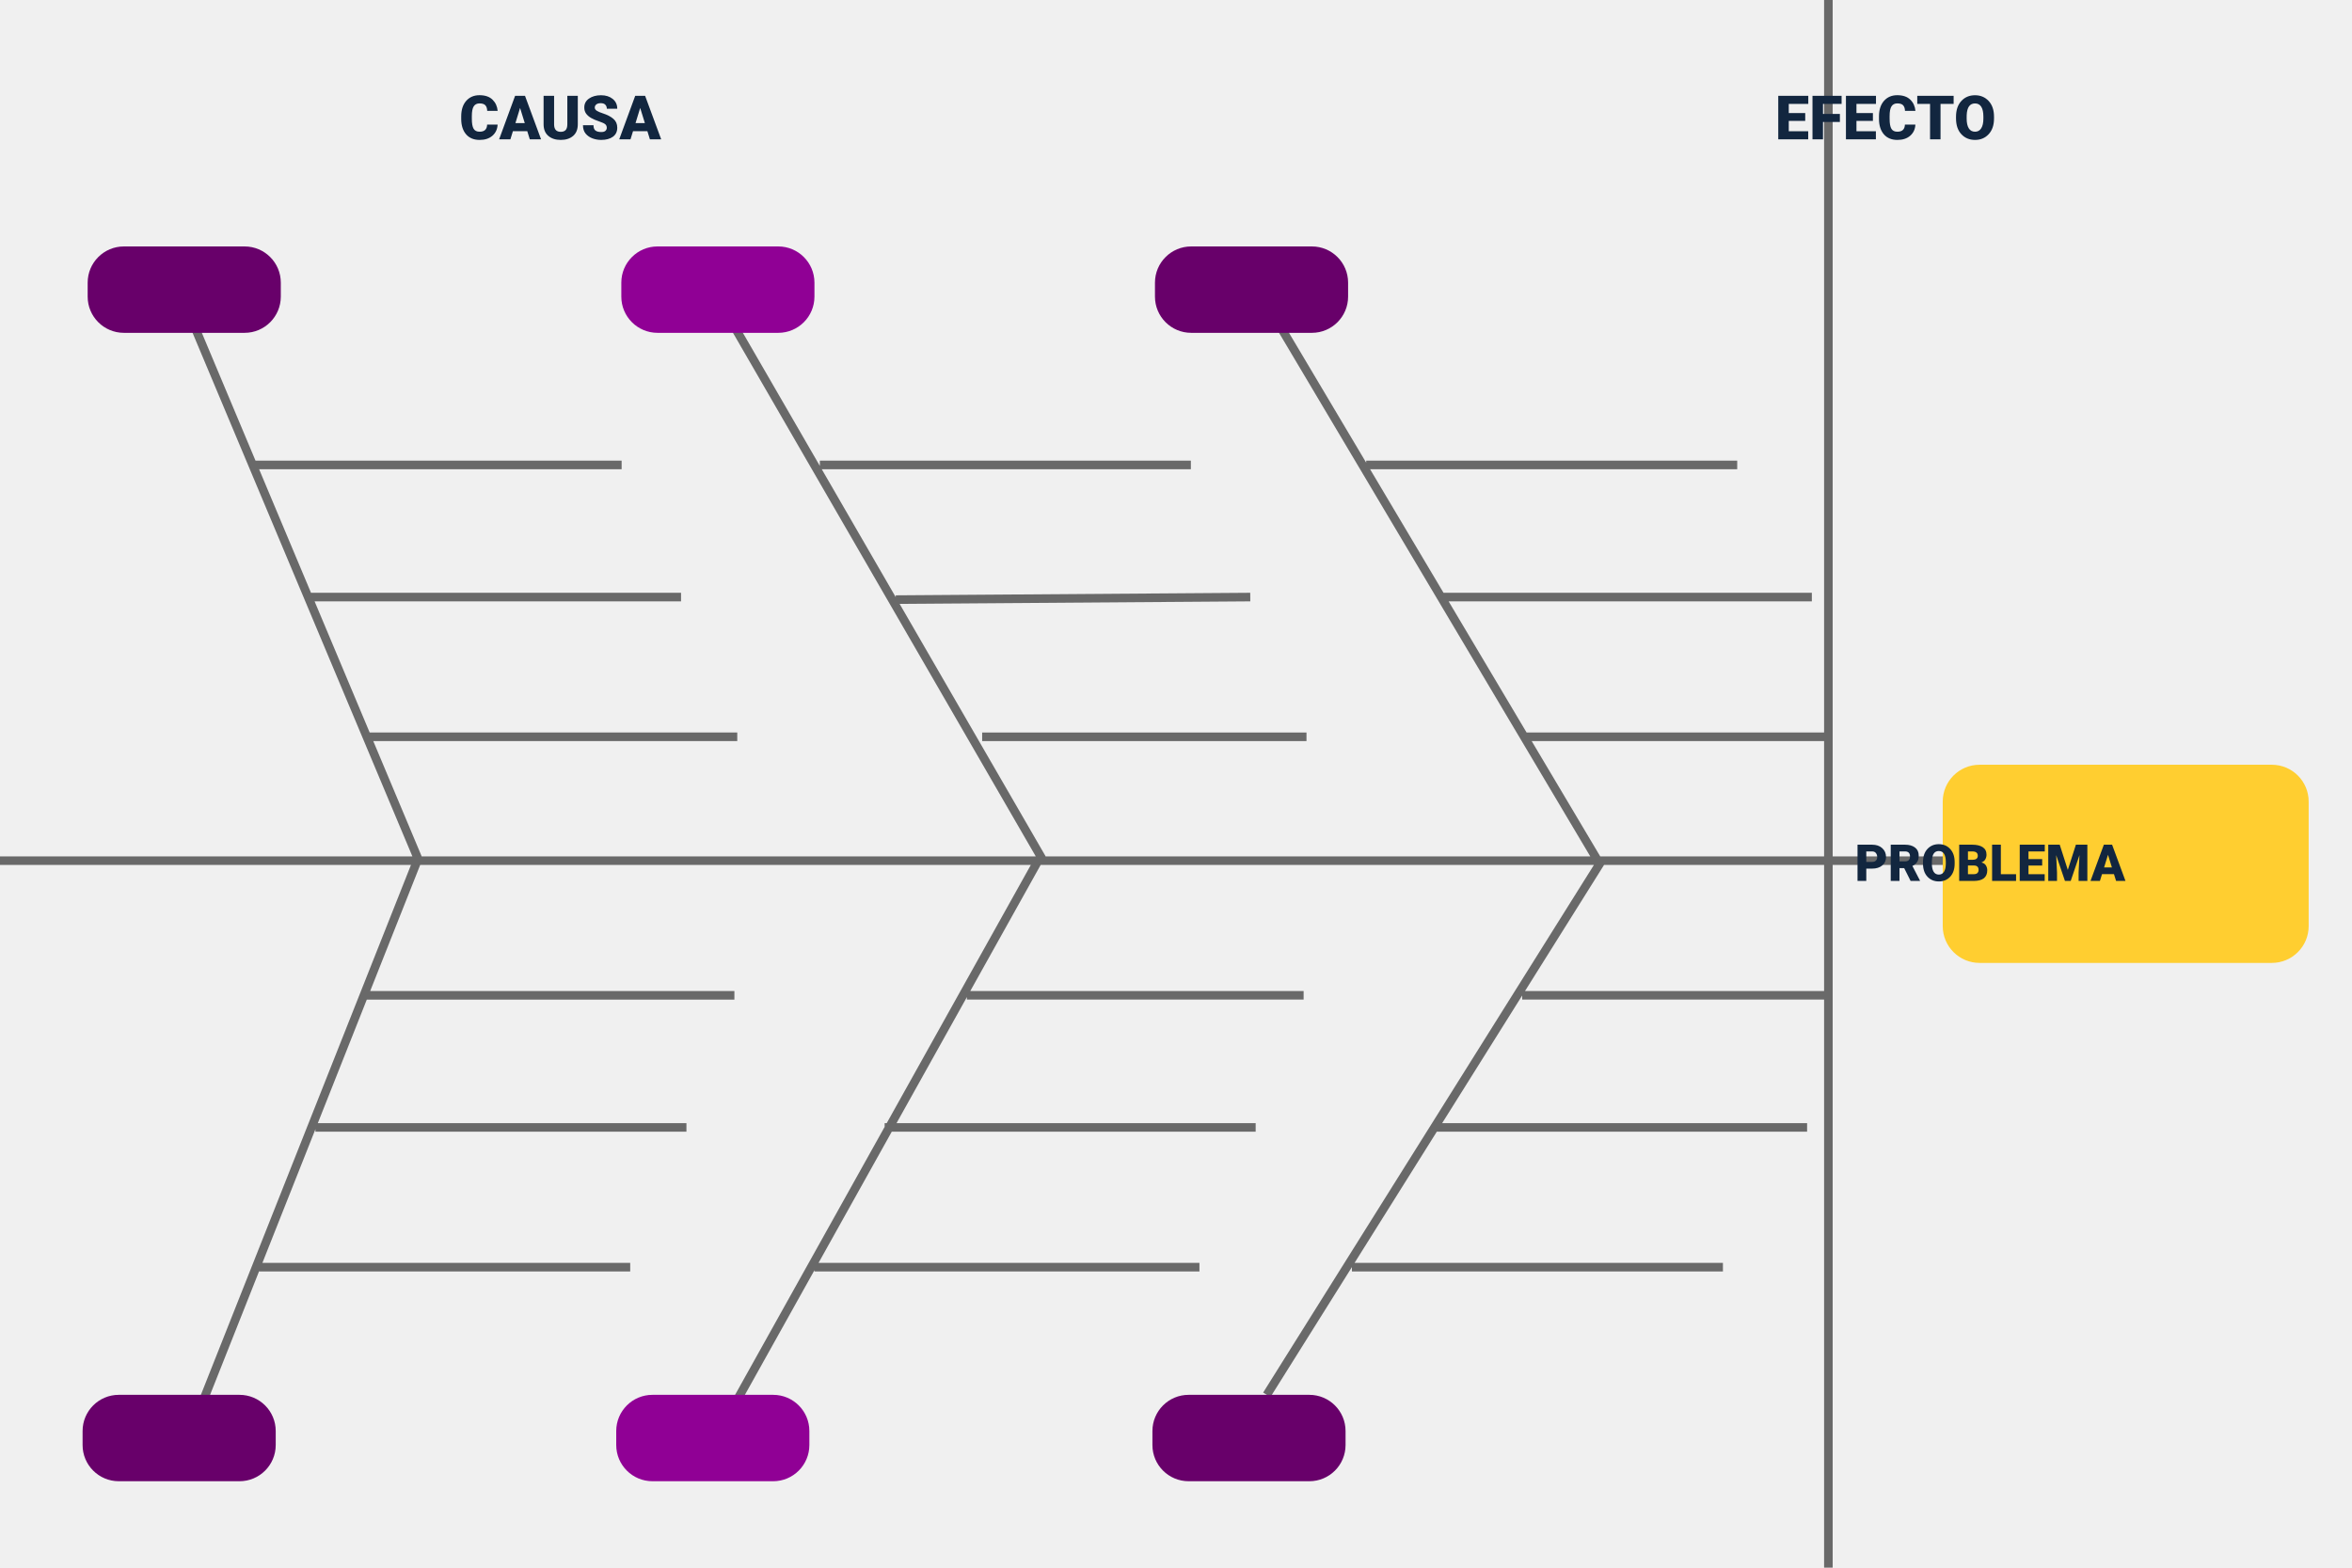
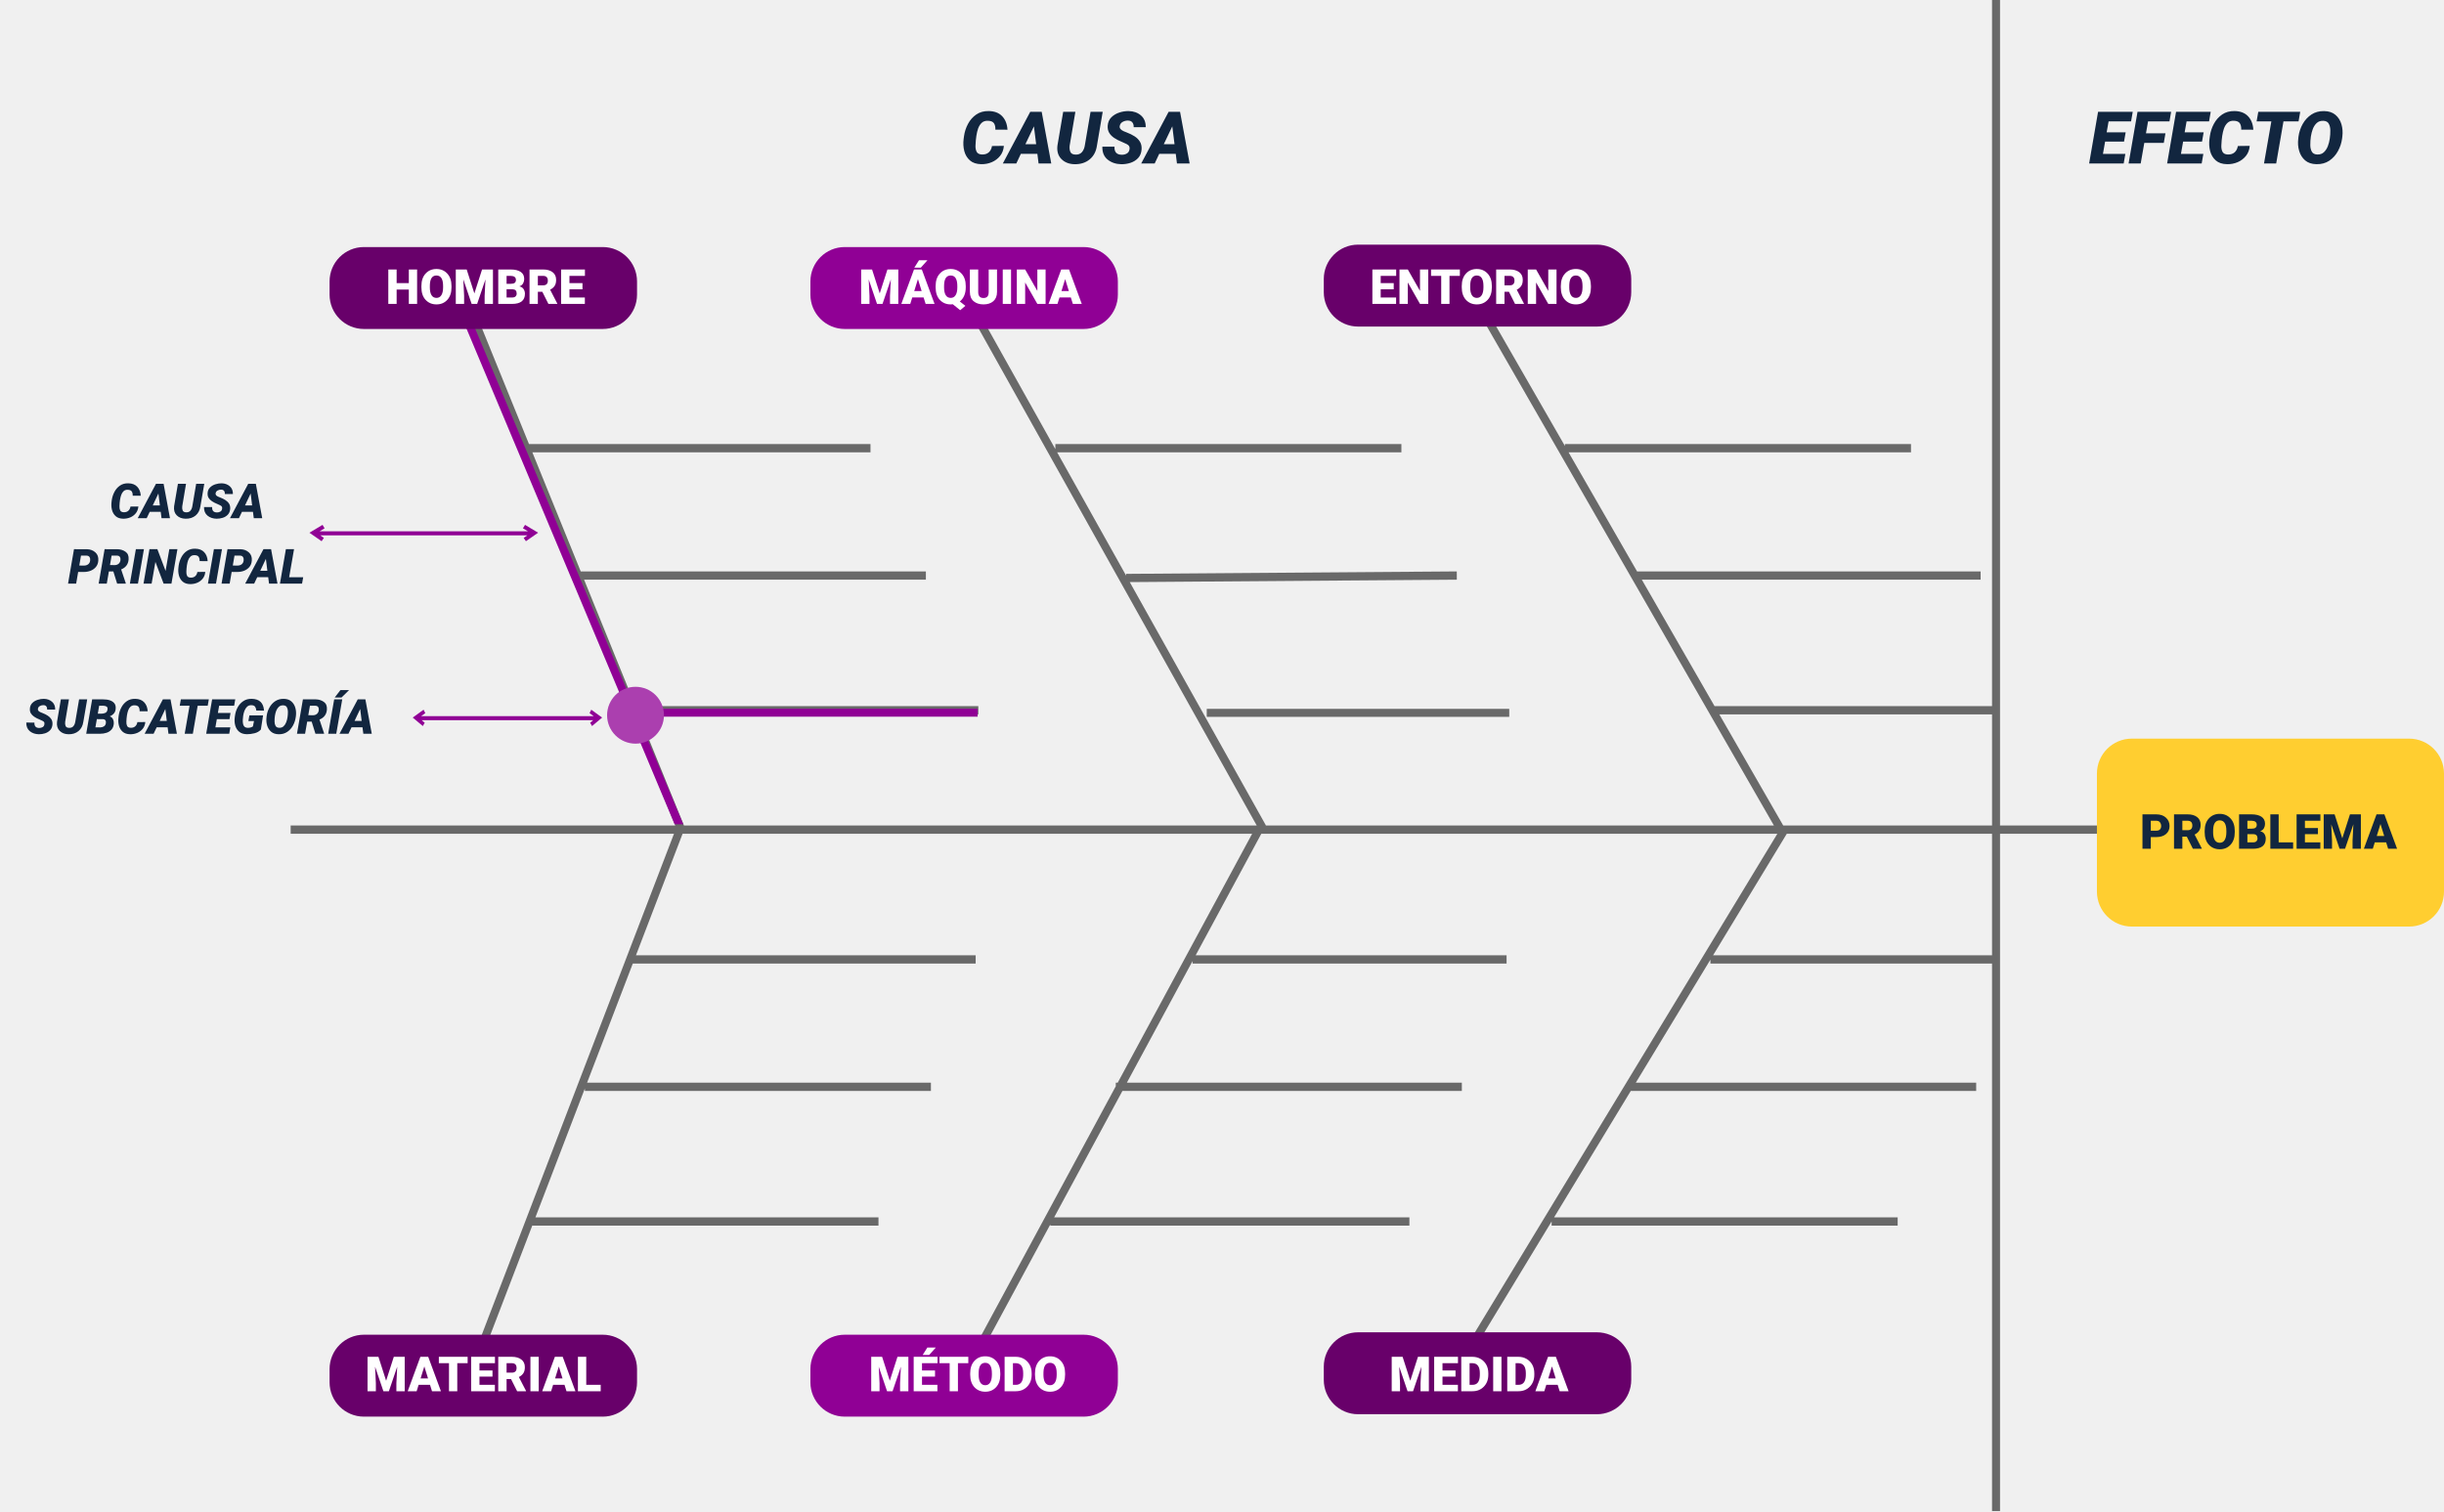
- <svg xmlns="http://www.w3.org/2000/svg" width="922.718" height="615.11" viewBox="0 0 922.718 615.11">
+ <svg xmlns="http://www.w3.org/2000/svg" width="1009" height="624" viewBox="0 0 1009 624">
  <defs>
    <clipPath id="clip-path">
-       <rect id="Rectángulo_339320" data-name="Rectángulo 339320" width="905.718" height="615.11" fill="none" />
+       <rect id="Rectángulo_339327" data-name="Rectángulo 339327" width="889" height="603.758" fill="none" />
+     </clipPath>
+     <clipPath id="clip-path-2">
+       <rect id="Rectángulo_339325" data-name="Rectángulo 339325" width="904" height="613.944" fill="none" />
    </clipPath>
  </defs>
-   <g id="Grupo_973502" data-name="Grupo 973502" transform="translate(-235.282 -4362.333)">
-     <g id="Grupo_973003" data-name="Grupo 973003" transform="translate(235.282 4362.333)">
-       <g id="Grupo_973002" data-name="Grupo 973002" clip-path="url(#clip-path)">
-         <path id="Trazado_697448" data-name="Trazado 697448" d="M780.1,339.4v-3.365H718.979V0h-3.365v287.43H598.9l-30.589-51.467h142.5V232.6h-144.5L537.5,184.121H681.531v-3.365H535.978v.8L503.4,126.748l-2.891,1.719L623.875,336.031H410.137l.043-.077-57.244-99,137.57-.987-.024-3.365-139.074,1,.006.721-29.022-50.194h144.8v-3.365H321.636v2.059l-33.561-58.045-2.912,1.685L406.31,335.982l-.027.048H165.428l-18.99-45.237h142.8v-3.365H145.025l-21.606-51.467h143.76V232.6H122.006l-20.351-48.476h142.22v-3.365H100.242L76.82,124.963l-3.1,1.3,88.062,209.766H0V339.4H161.223L74.7,557.665l3.128,1.239,23.858-60.187v.187H247.24v-3.365H102.946l20.8-52.466v1H269.3v-3.365H124.682L143.9,392.232H288.114v-3.365H145.231L164.843,339.4H404.406L347.87,440.709h-.811v1.454l-64.9,116.3,2.94,1.64,34.419-61.682v.483H470.554v-3.365H321.126l28.72-51.466H492.612v-3.365H351.723l27.612-49.481v1H511.428v-3.365H380.653L408.26,339.4H625.313L495.548,546.424l2.85,1.788L530.37,497.2v1.7H675.924v-3.365H531.413l32.258-51.466H708.948v-3.365H565.781l31.384-50.072v1.595H715.614V615.111h3.365V339.4Zm-179.2-48.6H715.614v45.237H627.789Zm114.712,98.073H598.275L629,339.852l.286-.456h86.331Z" transform="translate(0 0)" fill="#696969" />
-         <rect id="Rectángulo_339319" data-name="Rectángulo 339319" width="127.234" height="3.365" transform="translate(385.316 287.429)" fill="#696969" />
-         <path id="Trazado_697449" data-name="Trazado 697449" d="M465.56,120.118H418.206A14.206,14.206,0,0,1,404,105.911v-5.483a14.206,14.206,0,0,1,14.207-14.206H465.56a14.206,14.206,0,0,1,14.207,14.206v5.483a14.206,14.206,0,0,1-14.207,14.207" transform="translate(49.108 10.481)" fill="#68006a" />
-         <path id="Trazado_697450" data-name="Trazado 697450" d="M278.893,120.118H231.539a14.206,14.206,0,0,1-14.207-14.207v-5.483a14.206,14.206,0,0,1,14.207-14.206h47.354A14.206,14.206,0,0,1,293.1,100.428v5.483a14.206,14.206,0,0,1-14.207,14.207" transform="translate(26.418 10.481)" fill="#900095" />
-         <path id="Trazado_697451" data-name="Trazado 697451" d="M92.227,120.118H44.873a14.206,14.206,0,0,1-14.207-14.207v-5.483A14.206,14.206,0,0,1,44.873,86.222H92.227a14.206,14.206,0,0,1,14.207,14.206v5.483a14.206,14.206,0,0,1-14.207,14.207" transform="translate(3.728 10.481)" fill="#68006a" />
-         <path id="Trazado_697452" data-name="Trazado 697452" d="M464.671,521.9H417.317a14.206,14.206,0,0,1-14.207-14.207v-5.483A14.206,14.206,0,0,1,417.317,488h47.354a14.206,14.206,0,0,1,14.207,14.206v5.483A14.206,14.206,0,0,1,464.671,521.9" transform="translate(49 59.319)" fill="#68006a" />
-         <path id="Trazado_697453" data-name="Trazado 697453" d="M277.116,521.9H229.762a14.206,14.206,0,0,1-14.207-14.207v-5.483A14.206,14.206,0,0,1,229.762,488h47.354a14.206,14.206,0,0,1,14.207,14.206v5.483A14.206,14.206,0,0,1,277.116,521.9" transform="translate(26.202 59.319)" fill="#900095" />
-         <path id="Trazado_697454" data-name="Trazado 697454" d="M90.449,521.9H43.095a14.206,14.206,0,0,1-14.207-14.207v-5.483A14.206,14.206,0,0,1,43.095,488H90.449a14.206,14.206,0,0,1,14.207,14.206v5.483A14.206,14.206,0,0,1,90.449,521.9" transform="translate(3.512 59.319)" fill="#68006a" />
-         <path id="Trazado_697447" data-name="Trazado 697447" d="M808.658,345.316H694.011a14.456,14.456,0,0,1-14.456-14.456V282.011a14.455,14.455,0,0,1,14.456-14.456H808.658a14.456,14.456,0,0,1,14.456,14.456V330.86a14.456,14.456,0,0,1-14.456,14.456" transform="translate(82.604 32.523)" fill="#ffce30" />
-         <text id="PROBLEMA" transform="translate(780.718 326.667)" fill="#12263f" font-size="20" font-family="Roboto-Black, Roboto" font-weight="800">
-           <tspan x="-53.066" y="19">PROBLEMA</tspan>
-         </text>
+   <g id="Grupo_973501" data-name="Grupo 973501" transform="translate(-177 -4342.502)">
+     <text id="CAUSA" transform="translate(567 4379)" fill="#12263f" font-size="30" font-family="Roboto-BlackItalic, Roboto" font-weight="800" font-style="italic">
+       <tspan x="6.609" y="31">CAUSA</tspan>
+     </text>
+     <text id="EFECTO" transform="translate(1001 4379)" fill="#12263f" font-size="30" font-family="Roboto-BlackItalic, Roboto" font-weight="800" font-style="italic">
+       <tspan x="38.465" y="31">EFECTO</tspan>
+     </text>
+     <g id="Grupo_973011" data-name="Grupo 973011" transform="translate(286 4348.001)">
+       <g id="Grupo_973013" data-name="Grupo 973013" transform="translate(11 5.094)">
+         <path id="Trazado_697463" data-name="Trazado 697463" d="M617.386,344.763l.281-.463h84.738v50.187H587.232ZM589.81,294.995h112.6v45.892H616.2ZM702.405,0V291.582H587.847l-30.024-52.211H697.7v-3.413H555.861l-28.28-49.176H668.951v-3.413H526.084v.81l-31.972-55.6-2.838,1.745L612.359,340.886H402.567l.042-.078L346.421,240.373l135.03-1-.022-3.413L344.922,236.97l0,.732L316.44,186.782H458.566v-3.413H315.7v2.09l-32.942-58.885-2.859,1.709L398.811,340.837l-.026.049H162.375l-18.64-45.892H283.9v-3.412H142.348L121.14,239.372H262.248v-3.413H119.754L99.778,186.782h139.6v-3.413H98.392l-22.99-56.6-3.046,1.321,86.437,212.8H0V344.3H158.247L73.321,565.723l3.071,1.257L99.81,505.923v.19H242.677V502.7H101.046l20.414-53.225v1.015H264.326v-3.413H122.38L141.242,397.9H282.8v-3.413H142.551L161.8,344.3H396.941L341.449,447.077h-.8v1.475l-63.7,117.981,2.884,1.664,33.785-62.574v.49H461.869V502.7H315.2l28.19-52.21H483.519v-3.413H345.231l27.1-50.2V397.9H501.988v-3.413H373.625l27.1-50.187H613.771L486.4,554.32l2.8,1.813,31.383-51.745v1.725H663.447V502.7H521.6l31.663-52.21H695.861v-3.413H555.338l30.805-50.8V397.9H702.405V624h3.3V344.3h60v-3.413h-60V0Z" transform="translate(0 -10.592)" fill="#696969" />
+         <rect id="Rectángulo_339326" data-name="Rectángulo 339326" width="124.885" height="3.303" transform="translate(378.204 282.124)" fill="#696969" />
+         <g id="Grupo_973014" data-name="Grupo 973014" transform="translate(0 -0.001)">
+           <g id="Grupo_973013-2" data-name="Grupo 973013" clip-path="url(#clip-path)">
+             <path id="Trazado_697471" data-name="Trazado 697471" d="M155.487,318.535l-18.641-44.4H277.009v-3.3H135.46l-21.208-50.517-1.386-3.3L92.89,169.43l-1.386-3.3-22.99-54.764-3.046,1.278L151.9,318.535Z" transform="translate(6.603 11.232)" fill="#900095" />
+             <path id="Trazado_697472" data-name="Trazado 697472" d="M142.15,259.742A11.742,11.742,0,1,1,130.408,248a11.743,11.743,0,0,1,11.743,11.743" transform="translate(11.968 25.012)" fill="#ab3faf" />
+             <path id="Trazado_697473" data-name="Trazado 697473" d="M96.04,187.263l-.849,1.417,2.081,1.247H11.216l2.081-1.247-.85-1.417-5.407,3.244,5.024,3.5.943-1.356-1.538-1.07H97.018l-1.537,1.07L96.423,194l5.025-3.5Z" transform="translate(0.71 18.887)" fill="#900095" />
+             <path id="Trazado_697474" data-name="Trazado 697474" d="M119.483,256.6l-.7,1.417,1.723,1.247H49.235l1.724-1.247-.7-1.417-4.478,3.244,4.161,3.5.782-1.356-1.274-1.07h70.848l-1.274,1.07.781,1.356,4.162-3.5Z" transform="translate(4.617 25.879)" fill="#900095" />
+           </g>
+         </g>
+       </g>
+       <g id="Grupo_973010" data-name="Grupo 973010" transform="translate(0 0)">
+         <g id="Grupo_973009" data-name="Grupo 973009" transform="translate(-4)" clip-path="url(#clip-path-2)">
+           <path id="Trazado_697456" data-name="Trazado 697456" d="M507.166,119.164H408.6a14.179,14.179,0,0,1-14.18-14.18V99.512A14.179,14.179,0,0,1,408.6,85.333h98.568a14.179,14.179,0,0,1,14.18,14.179v5.473a14.179,14.179,0,0,1-14.18,14.18" transform="translate(47.105 10.191)" fill="#68006a" />
+           <path id="Trazado_697457" data-name="Trazado 697457" d="M317.832,120.053H219.264a14.18,14.18,0,0,1-14.18-14.18V100.4a14.179,14.179,0,0,1,14.18-14.179h98.568a14.179,14.179,0,0,1,14.18,14.179v5.473a14.179,14.179,0,0,1-14.18,14.18" transform="translate(24.493 10.297)" fill="#900095" />
+           <path id="Trazado_697458" data-name="Trazado 697458" d="M140.5,120.053H41.931a14.18,14.18,0,0,1-14.18-14.18V100.4a14.179,14.179,0,0,1,14.18-14.179H140.5a14.179,14.179,0,0,1,14.18,14.179v5.473a14.179,14.179,0,0,1-14.18,14.18" transform="translate(3.314 10.297)" fill="#68006a" />
+           <path id="Trazado_697459" data-name="Trazado 697459" d="M507.166,520.386H408.6a14.179,14.179,0,0,1-14.18-14.18v-5.473a14.179,14.179,0,0,1,14.18-14.179h98.568a14.179,14.179,0,0,1,14.18,14.179v5.473a14.179,14.179,0,0,1-14.18,14.18" transform="translate(47.105 58.109)" fill="#68006a" />
+           <path id="Trazado_697460" data-name="Trazado 697460" d="M317.832,521.275H219.264a14.18,14.18,0,0,1-14.18-14.18v-5.473a14.179,14.179,0,0,1,14.18-14.179h98.568a14.179,14.179,0,0,1,14.18,14.179V507.1a14.18,14.18,0,0,1-14.18,14.18" transform="translate(24.493 58.215)" fill="#900095" />
+           <path id="Trazado_697461" data-name="Trazado 697461" d="M140.5,521.275H41.931a14.18,14.18,0,0,1-14.18-14.18v-5.473a14.179,14.179,0,0,1,14.18-14.179H140.5a14.179,14.179,0,0,1,14.18,14.179V507.1a14.18,14.18,0,0,1-14.18,14.18" transform="translate(3.314 58.215)" fill="#68006a" />
+           <path id="Trazado_697462" data-name="Trazado 697462" d="M693.983,345.168a14.428,14.428,0,0,1-14.428-14.428V281.983a14.428,14.428,0,0,1,14.428-14.428h114.43a14.428,14.428,0,0,1,14.428,14.428V330.74a14.429,14.429,0,0,1-14.428,14.428" transform="translate(81.158 31.954)" fill="#ffce30" />
+           <text id="PROBLEMA" transform="translate(778 325.999)" fill="#12263f" font-size="20" font-family="Roboto-Black, Roboto" font-weight="800">
+             <tspan x="0.434" y="19">PROBLEMA</tspan>
+           </text>
+           <text id="HOMBRE" transform="translate(42 100.999)" fill="#fff" font-size="20" font-family="Roboto-Black, Roboto" font-weight="800">
+             <tspan x="12.235" y="19">HOMBRE</tspan>
+           </text>
+           <text id="MATERIAL" transform="translate(41 549.999)" fill="#fff" font-size="20" font-family="Roboto-Black, Roboto" font-weight="800">
+             <tspan x="4.662" y="19">MATERIAL</tspan>
+           </text>
+           <text id="MÁQUINA" transform="translate(242 100.999)" fill="#fff" font-size="20" font-family="Roboto-Black, Roboto" font-weight="800">
+             <tspan x="7.45" y="19">MÁQUINA</tspan>
+           </text>
+           <text id="MÉTODO" transform="translate(241 549.999)" fill="#fff" font-size="20" font-family="Roboto-Black, Roboto" font-weight="800">
+             <tspan x="12.602" y="19">MÉTODO</tspan>
+           </text>
+           <text id="ENTORNO" transform="translate(453 100.999)" fill="#fff" font-size="20" font-family="Roboto-Black, Roboto" font-weight="800">
+             <tspan x="7.504" y="19">ENTORNO</tspan>
+           </text>
+           <text id="MEDIDA" transform="translate(452 549.999)" fill="#fff" font-size="20" font-family="Roboto-Black, Roboto" font-weight="800">
+             <tspan x="16.483" y="19">MEDIDA</tspan>
+           </text>
+         </g>
      </g>
    </g>
-     <text id="CAUSA" transform="translate(455 4394)" fill="#12263f" font-size="24" font-family="Roboto-Black, Roboto" font-weight="800">
-       <tspan x="-39.609" y="23">CAUSA</tspan>
+     <text id="CAUSA_PRINCIPAL" data-name="CAUSA PRINCIPAL" transform="translate(202 4535.502)" fill="#12263f" font-size="20" font-family="Roboto-BlackItalic, Roboto" font-weight="800" font-style="italic">
+       <tspan x="20.239" y="21">CAUSA</tspan>
+       <tspan x="3.081" y="48">PRINCIPAL</tspan>
    </text>
-     <text id="EFECTO" transform="translate(975 4394)" fill="#12263f" font-size="24" font-family="Roboto-Black, Roboto" font-weight="800">
-       <tspan x="-43.383" y="23">EFECTO</tspan>
+     <text id="SUBCATEGORÍA" transform="translate(177 4624.502)" fill="#12263f" font-size="20" font-family="Roboto-BlackItalic, Roboto" font-weight="800" font-style="italic">
+       <tspan x="10.539" y="21">SUBCATEGORÍA</tspan>
    </text>
  </g>
</svg>
